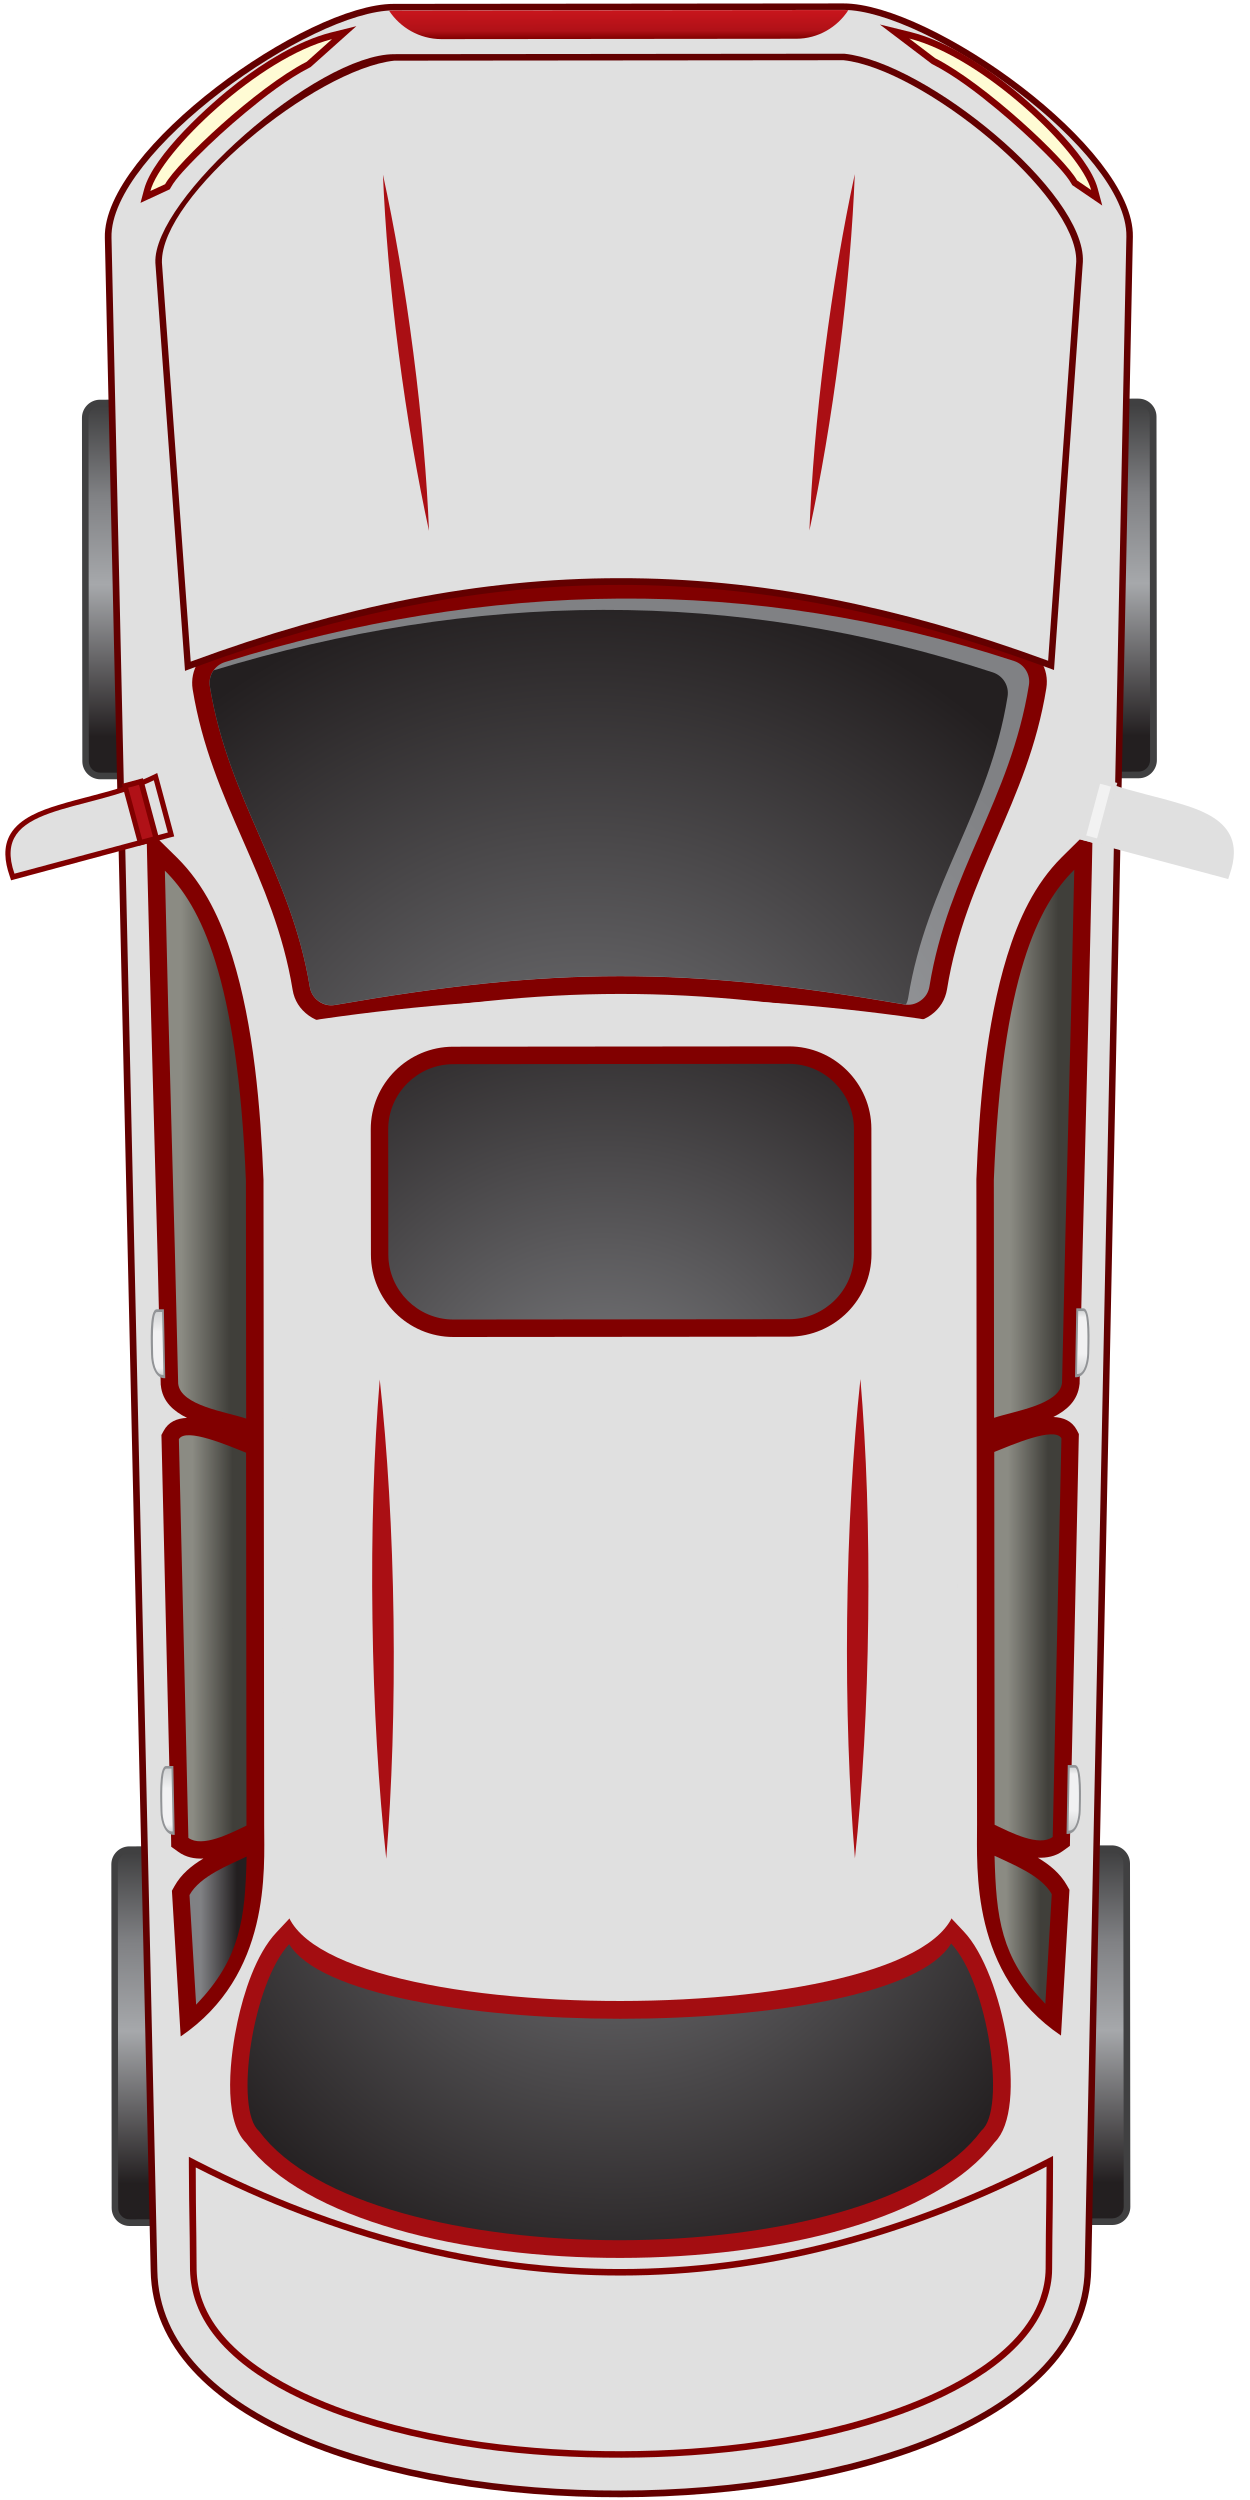
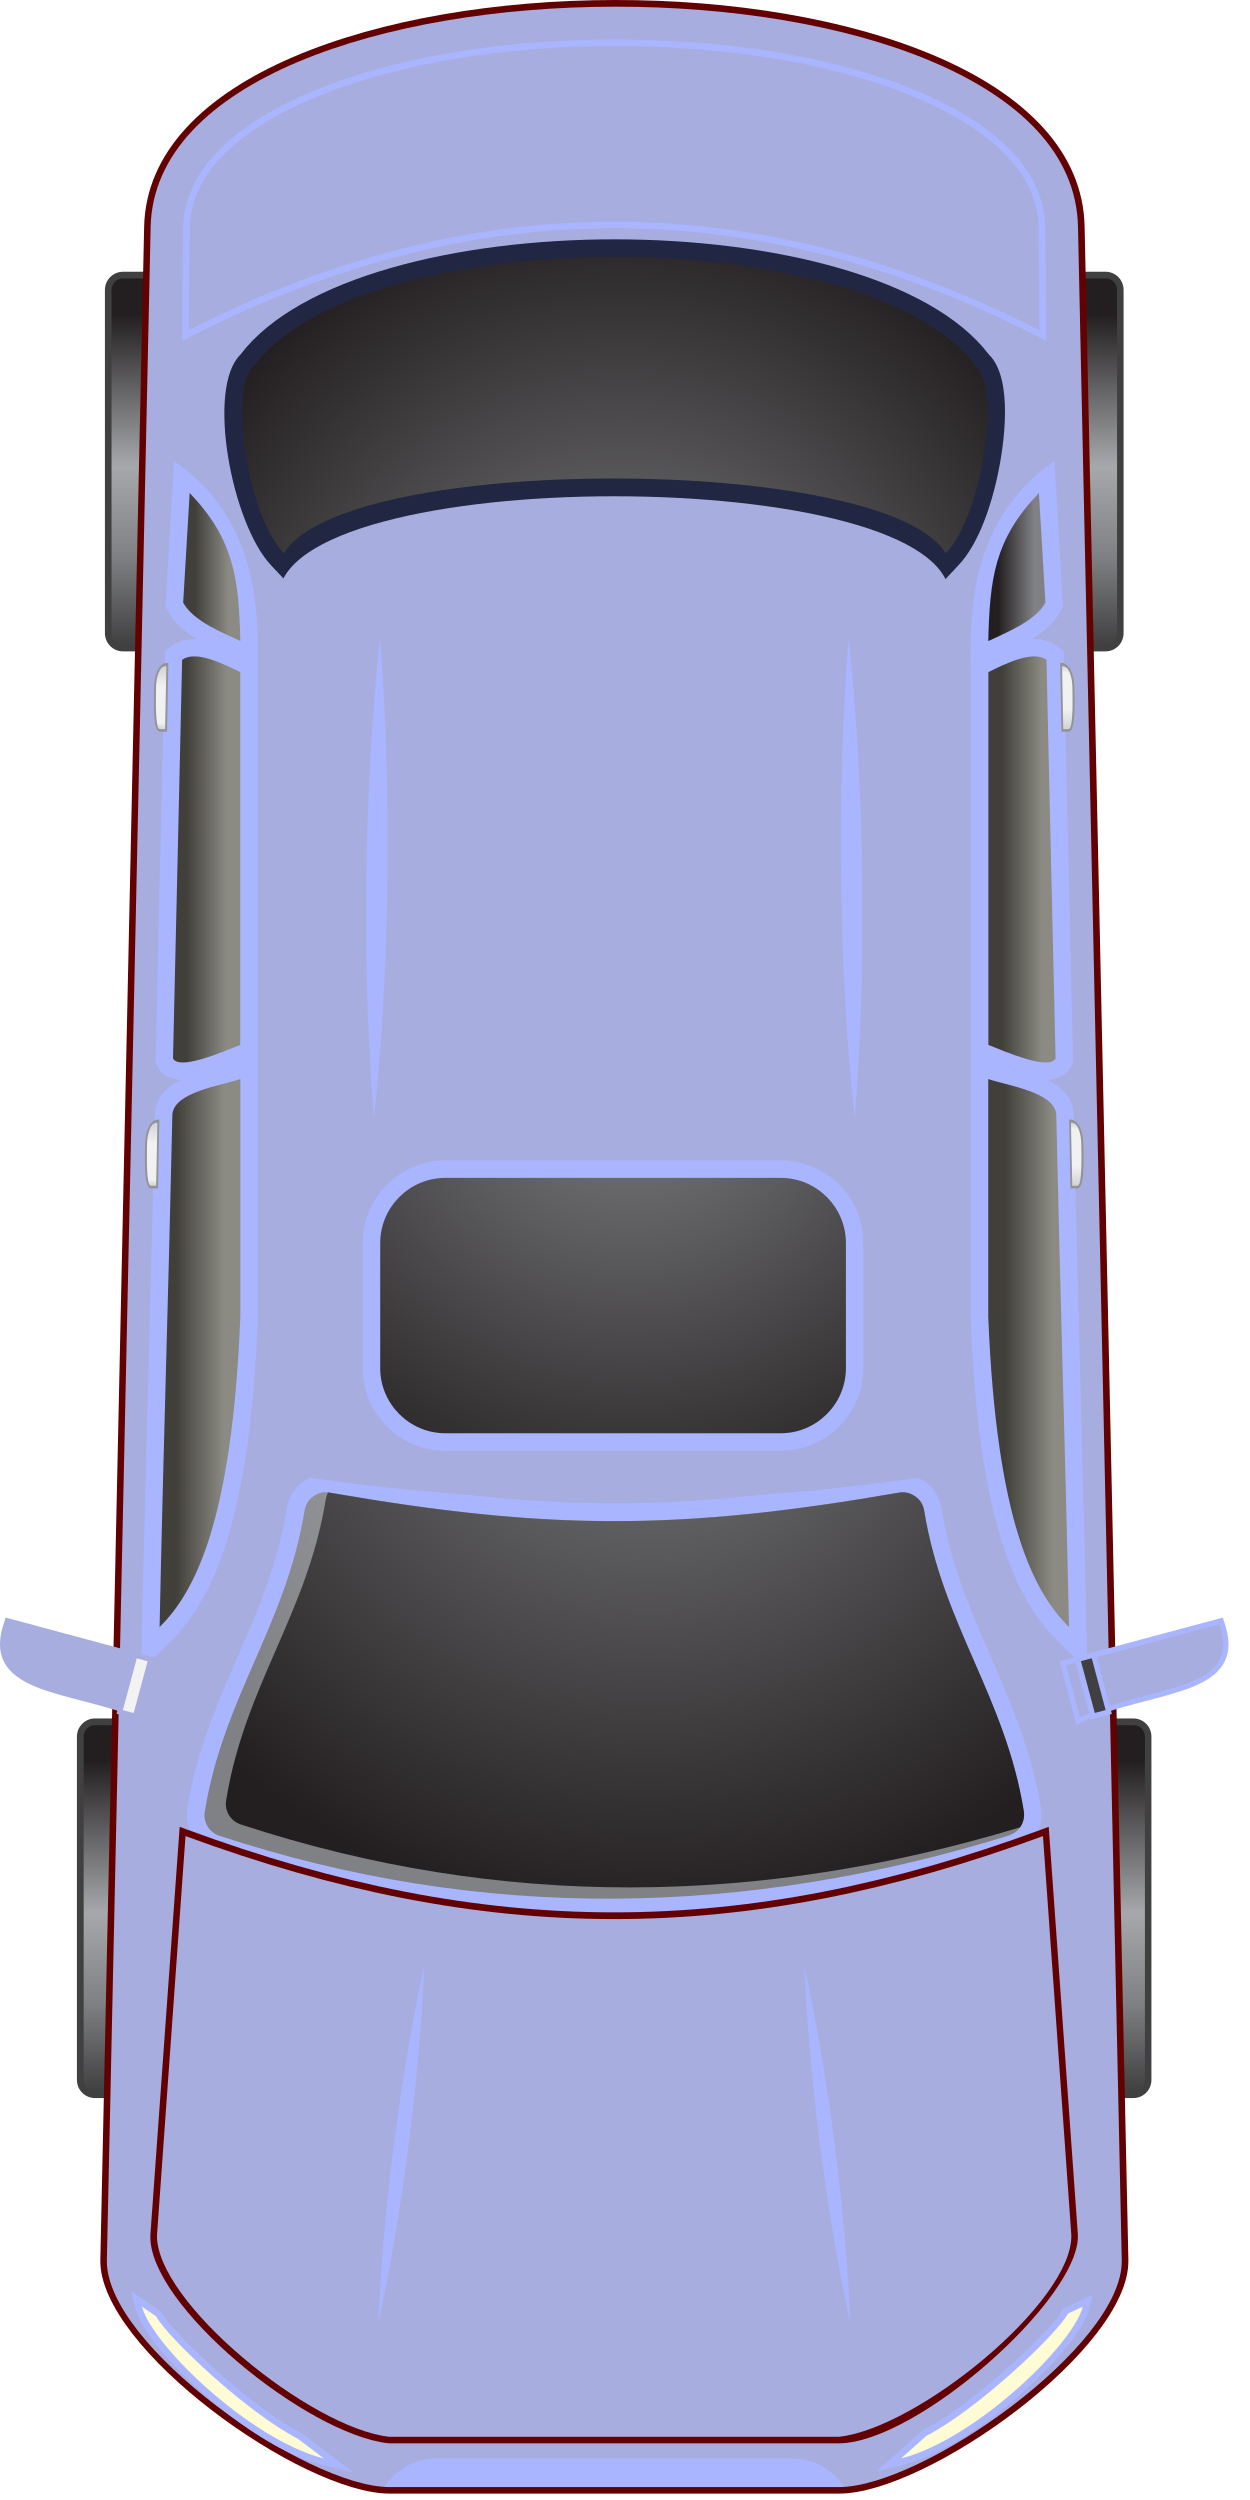
<svg xmlns="http://www.w3.org/2000/svg" width="30" height="60" viewBox="0 0 30 60" fill="none">
-   <path fill-rule="evenodd" clip-rule="evenodd" d="M25.396 52.967L25.388 44.725C25.388 44.484 25.581 44.29 25.822 44.29L26.685 44.289C26.922 44.289 27.119 44.483 27.12 44.723L27.128 52.965C27.128 53.203 26.935 53.4 26.694 53.4L25.831 53.401C25.591 53.401 25.397 53.208 25.396 52.967Z" fill="#404041" />
-   <path fill-rule="evenodd" clip-rule="evenodd" d="M25.553 52.967L25.544 44.725C25.544 44.572 25.669 44.45 25.822 44.45L26.685 44.449C26.838 44.449 26.96 44.573 26.96 44.723L26.969 52.965C26.969 53.119 26.844 53.241 26.694 53.241L25.831 53.242C25.678 53.245 25.553 53.12 25.553 52.967Z" fill="url(#paint0_linear)" />
-   <path fill-rule="evenodd" clip-rule="evenodd" d="M2.68 52.99L2.672 44.748C2.671 44.508 2.865 44.314 3.106 44.313L3.968 44.312C4.206 44.312 4.403 44.506 4.403 44.746L4.412 52.989C4.412 53.226 4.218 53.423 3.978 53.423L3.112 53.424C2.874 53.425 2.68 53.231 2.68 52.99Z" fill="#404041" />
-   <path fill-rule="evenodd" clip-rule="evenodd" d="M2.836 52.99L2.828 44.748C2.828 44.595 2.953 44.473 3.103 44.473L3.965 44.472C4.118 44.472 4.24 44.597 4.241 44.747L4.249 52.989C4.249 53.142 4.124 53.264 3.974 53.264L3.112 53.265C2.962 53.268 2.836 53.143 2.836 52.99Z" fill="url(#paint1_linear)" />
-   <path fill-rule="evenodd" clip-rule="evenodd" d="M26.03 18.245L26.021 10.003C26.021 9.765 26.215 9.568 26.455 9.568L27.321 9.567C27.559 9.567 27.756 9.76 27.756 10.001L27.765 18.243C27.765 18.481 27.571 18.678 27.331 18.678L26.465 18.679C26.224 18.679 26.03 18.485 26.03 18.245Z" fill="#404041" />
-   <path fill-rule="evenodd" clip-rule="evenodd" d="M26.186 18.245L26.178 10.003C26.177 9.85 26.302 9.728 26.452 9.727L27.318 9.726C27.471 9.726 27.593 9.851 27.593 10.001L27.602 18.243C27.602 18.396 27.477 18.518 27.327 18.519L26.461 18.52C26.311 18.523 26.186 18.398 26.186 18.245Z" fill="url(#paint2_linear)" />
-   <path fill-rule="evenodd" clip-rule="evenodd" d="M1.976 18.27L1.967 10.027C1.967 9.79 2.161 9.593 2.401 9.593L3.264 9.592C3.501 9.591 3.699 9.785 3.699 10.026L3.707 18.268C3.708 18.505 3.514 18.702 3.273 18.703L2.411 18.703C2.17 18.704 1.976 18.51 1.976 18.27Z" fill="#404041" />
-   <path fill-rule="evenodd" clip-rule="evenodd" d="M2.132 18.269L2.124 10.027C2.123 9.874 2.248 9.752 2.398 9.752L3.261 9.751C3.414 9.751 3.536 9.876 3.536 10.026L3.545 18.268C3.545 18.421 3.42 18.543 3.27 18.543L2.407 18.544C2.257 18.547 2.132 18.422 2.132 18.269Z" fill="url(#paint3_linear)" />
-   <path fill-rule="evenodd" clip-rule="evenodd" d="M3.616 54.499L2.516 5.707C2.467 3.585 7.346 0.095 9.449 0.093L20.241 0.082C22.348 0.08 27.231 3.56 27.189 5.682L26.189 54.476C26.043 61.709 3.758 61.791 3.616 54.499Z" fill="#630000" />
-   <path fill-rule="evenodd" clip-rule="evenodd" d="M3.776 54.496L2.676 5.704C2.63 3.651 7.455 0.251 9.452 0.249L20.245 0.238C22.242 0.236 27.074 3.626 27.033 5.679L26.032 54.473C25.89 61.496 3.911 61.578 3.776 54.496Z" fill="#E0E0E0" />
-   <path fill-rule="evenodd" clip-rule="evenodd" d="M9.337 0.256C9.374 0.253 9.415 0.253 9.452 0.253L20.245 0.241C20.282 0.241 20.32 0.241 20.36 0.244C20.095 0.654 19.633 0.93 19.108 0.93L10.591 0.939C10.069 0.936 9.606 0.665 9.337 0.256Z" fill="url(#paint4_linear)" />
-   <path fill-rule="evenodd" clip-rule="evenodd" d="M4.56 54.479C4.552 53.154 4.54 53.348 4.533 52.023L4.532 51.763L4.764 51.882C11.528 55.322 18.282 55.315 25.042 51.861L25.273 51.742L25.273 52.001C25.269 53.327 25.259 53.133 25.251 54.455C25.251 54.718 25.198 54.974 25.111 55.221C24.619 56.609 22.907 57.477 21.607 57.947C19.523 58.696 17.126 58.98 14.919 58.985C12.716 58.99 10.325 58.724 8.239 57.989C6.929 57.527 5.219 56.669 4.711 55.282C4.617 55.026 4.567 54.754 4.56 54.479Z" fill="#810000" />
-   <path fill-rule="evenodd" clip-rule="evenodd" d="M4.719 54.476C4.726 54.735 4.77 54.985 4.861 55.229C5.35 56.566 7.045 57.399 8.295 57.842C10.35 58.568 12.75 58.834 14.922 58.829C17.098 58.823 19.501 58.54 21.554 57.797C22.794 57.349 24.491 56.506 24.964 55.168C25.045 54.937 25.092 54.696 25.095 54.452C25.103 52.93 25.109 53.521 25.117 51.998C18.313 55.478 11.509 55.485 4.698 52.019C4.703 53.544 4.709 52.954 4.719 54.476Z" fill="#E0E0E0" />
-   <path fill-rule="evenodd" clip-rule="evenodd" d="M7.023 23.756C6.573 21.003 5.074 19.298 4.624 16.545C4.549 16.079 4.824 15.632 5.277 15.491C11.676 13.499 18.08 13.374 24.474 15.468C24.918 15.614 25.187 16.055 25.112 16.517C24.668 19.275 23.173 20.983 22.729 23.74C22.688 23.993 22.554 24.209 22.345 24.359C22.136 24.509 21.889 24.566 21.635 24.522C16.443 23.628 13.311 23.631 8.121 24.536C7.868 24.58 7.621 24.524 7.411 24.374C7.198 24.221 7.064 24.009 7.023 23.756Z" fill="#810000" />
-   <path fill-rule="evenodd" clip-rule="evenodd" d="M25.296 16.08L25.102 16.008C17.933 13.374 11.797 13.38 4.633 16.029L4.44 16.101L3.729 6.309C3.662 4.794 7.594 1.301 9.466 1.3L20.262 1.289C22.231 1.496 26.063 4.621 25.989 6.284L25.296 16.08Z" fill="#630000" />
-   <path fill-rule="evenodd" clip-rule="evenodd" d="M4.577 15.879C11.785 13.215 17.945 13.209 25.155 15.858L25.83 6.277C25.863 4.677 22.14 1.646 20.243 1.445C16.649 1.449 13.057 1.452 9.463 1.456C7.566 1.661 3.85 4.7 3.886 6.3L4.577 15.879Z" fill="#E0E0E0" />
-   <path fill-rule="evenodd" clip-rule="evenodd" d="M7.435 23.687C6.986 20.933 5.487 19.229 5.037 16.475C4.993 16.216 5.149 15.969 5.399 15.89C11.71 13.928 18.024 13.796 24.34 15.865C24.587 15.946 24.737 16.19 24.693 16.446C24.249 19.203 22.754 20.914 22.307 23.672C22.285 23.815 22.213 23.931 22.095 24.015C21.976 24.1 21.845 24.131 21.701 24.107C16.446 23.199 13.292 23.203 8.042 24.12C7.898 24.146 7.767 24.114 7.648 24.03C7.533 23.946 7.461 23.83 7.435 23.687Z" fill="url(#paint5_radial)" />
-   <path fill-rule="evenodd" clip-rule="evenodd" d="M7.435 23.687C6.986 20.934 5.487 19.229 5.037 16.475C5.015 16.335 5.049 16.197 5.127 16.088C11.358 14.194 17.59 14.097 23.827 16.137C24.074 16.218 24.225 16.462 24.181 16.721C23.737 19.479 22.242 21.187 21.797 23.944C21.788 24.003 21.769 24.06 21.741 24.11C21.729 24.11 21.716 24.107 21.704 24.104C16.449 23.196 13.295 23.199 8.045 24.117C7.902 24.143 7.77 24.111 7.651 24.027C7.533 23.946 7.461 23.831 7.435 23.687Z" fill="url(#paint6_radial)" />
-   <path fill-rule="evenodd" clip-rule="evenodd" d="M23.873 51.415C21.079 55.106 8.711 55.119 5.91 51.434C5.313 50.853 5.545 49.24 5.698 48.533C5.847 47.836 6.14 46.901 6.636 46.376L7.014 45.972C8.902 48.571 20.885 48.568 22.751 45.953L23.133 46.359C24.075 47.352 24.7 50.605 23.873 51.415Z" fill="#A30D11" />
-   <path fill-rule="evenodd" clip-rule="evenodd" d="M6.94 46.66C6.056 47.602 5.616 50.643 6.219 51.149C8.805 54.647 20.976 54.634 23.557 51.131C24.16 50.624 23.712 47.584 22.827 46.644C21.392 49.061 8.383 49.04 6.94 46.66Z" fill="url(#paint7_radial)" />
-   <path fill-rule="evenodd" clip-rule="evenodd" d="M4.489 34.029C4.245 34.039 4.042 34.126 3.927 34.342L3.874 34.439L3.877 34.548C3.949 37.739 4.031 40.928 4.106 44.115L4.109 44.322L4.278 44.443C4.459 44.575 4.666 44.615 4.881 44.605C4.597 44.774 4.344 44.984 4.185 45.272L4.126 45.378L4.336 48.875C6.506 47.398 6.341 44.882 6.34 43.804C6.337 40.822 6.334 37.84 6.331 34.855L6.33 34.043C6.328 32.139 6.326 30.236 6.324 28.335L6.324 28.326L6.324 28.317C6.254 26.585 6.092 24.623 5.575 22.96C5.302 22.085 4.911 21.242 4.254 20.589L3.515 19.862L3.538 20.9C3.633 25.003 3.765 29.107 3.857 33.211L3.857 33.23L3.86 33.248C3.898 33.633 4.158 33.867 4.489 34.029Z" fill="#810000" />
-   <path fill-rule="evenodd" clip-rule="evenodd" d="M4.521 44.109C4.446 40.771 4.371 37.88 4.293 34.542C4.452 34.245 5.518 34.712 5.906 34.865C5.909 37.847 5.912 40.829 5.915 43.814C5.521 44.005 4.853 44.349 4.521 44.109Z" fill="url(#paint8_linear)" />
-   <path fill-rule="evenodd" clip-rule="evenodd" d="M4.707 48.112L4.548 45.481C4.8 45.021 5.528 44.748 5.919 44.557C5.883 46.036 5.781 46.992 4.707 48.112Z" fill="url(#paint9_linear)" />
-   <path fill-rule="evenodd" clip-rule="evenodd" d="M4.276 33.207C4.168 28.485 4.062 25.619 3.957 20.896C4.808 21.736 5.7 23.432 5.902 28.339C5.904 30.242 5.906 32.146 5.908 34.046C5.433 33.884 4.333 33.738 4.276 33.207Z" fill="url(#paint10_linear)" />
-   <path fill-rule="evenodd" clip-rule="evenodd" d="M25.28 34.008C25.524 34.017 25.727 34.104 25.843 34.32L25.893 34.417L25.89 34.526C25.825 37.717 25.75 40.905 25.681 44.093L25.678 44.3L25.51 44.422C25.332 44.553 25.122 44.594 24.907 44.585C25.191 44.753 25.445 44.962 25.607 45.25L25.667 45.356L25.464 48.854C23.29 47.381 23.45 44.865 23.449 43.786C23.446 40.804 23.443 37.823 23.44 34.838L23.439 34.025C23.437 32.122 23.435 30.218 23.433 28.318L23.433 28.309L23.433 28.299C23.5 26.568 23.658 24.605 24.172 22.941C24.443 22.066 24.829 21.222 25.488 20.568L26.225 19.839L26.204 20.876C26.118 24.98 25.994 29.084 25.911 33.188L25.911 33.207L25.908 33.226C25.867 33.61 25.608 33.845 25.28 34.008Z" fill="#810000" />
-   <path fill-rule="evenodd" clip-rule="evenodd" d="M25.265 44.087C25.334 40.749 25.403 37.858 25.474 34.52C25.315 34.223 24.253 34.693 23.862 34.847C23.865 37.828 23.868 40.81 23.871 43.795C24.268 43.985 24.938 44.328 25.265 44.087Z" fill="url(#paint11_linear)" />
-   <path fill-rule="evenodd" clip-rule="evenodd" d="M25.088 48.092L25.242 45.46C24.988 45 24.26 44.729 23.869 44.539C23.908 46.017 24.012 46.974 25.088 48.092Z" fill="url(#paint12_linear)" />
-   <path fill-rule="evenodd" clip-rule="evenodd" d="M25.489 33.185C25.587 28.463 25.687 25.596 25.782 20.874C24.933 21.715 24.044 23.413 23.852 28.321C23.854 30.224 23.856 32.128 23.858 34.028C24.336 33.865 25.433 33.717 25.489 33.185Z" fill="url(#paint13_linear)" />
-   <path fill-rule="evenodd" clip-rule="evenodd" d="M3.625 32.502C3.622 32.295 3.574 31.423 3.761 31.423L3.933 31.423L3.966 33.076C3.735 33.098 3.628 32.776 3.625 32.502Z" fill="#929497" />
-   <path fill-rule="evenodd" clip-rule="evenodd" d="M3.922 32.998C3.725 33.017 3.675 32.648 3.675 32.505C3.672 32.298 3.643 31.489 3.765 31.489C3.796 31.489 3.818 31.489 3.89 31.488C3.899 31.998 3.909 32.489 3.922 32.998Z" fill="url(#paint14_linear)" />
-   <path fill-rule="evenodd" clip-rule="evenodd" d="M3.852 43.462C3.848 43.256 3.801 42.384 3.988 42.384L4.16 42.384L4.193 44.037C3.962 44.056 3.855 43.734 3.852 43.462Z" fill="#929497" />
-   <path fill-rule="evenodd" clip-rule="evenodd" d="M4.146 43.956C3.952 43.975 3.899 43.606 3.899 43.462C3.895 43.256 3.866 42.447 3.991 42.447C4.02 42.447 4.045 42.446 4.116 42.446C4.126 42.956 4.136 43.447 4.146 43.956Z" fill="url(#paint15_linear)" />
-   <path fill-rule="evenodd" clip-rule="evenodd" d="M26.141 32.478C26.144 32.272 26.19 31.4 26.003 31.4L25.831 31.4L25.801 33.054C26.032 33.075 26.138 32.754 26.141 32.478Z" fill="#929497" />
-   <path fill-rule="evenodd" clip-rule="evenodd" d="M25.848 32.976C26.042 32.994 26.091 32.625 26.094 32.482C26.097 32.275 26.125 31.466 26.003 31.466C25.975 31.466 25.95 31.466 25.878 31.466C25.866 31.976 25.857 32.466 25.848 32.976Z" fill="url(#paint16_linear)" />
-   <path fill-rule="evenodd" clip-rule="evenodd" d="M25.937 43.44C25.94 43.234 25.986 42.361 25.798 42.362L25.626 42.362L25.597 44.015C25.828 44.034 25.934 43.712 25.937 43.44Z" fill="#929497" />
-   <path fill-rule="evenodd" clip-rule="evenodd" d="M25.643 43.934C25.84 43.953 25.89 43.584 25.89 43.44C25.893 43.234 25.92 42.424 25.798 42.424C25.77 42.424 25.745 42.424 25.673 42.424C25.661 42.934 25.652 43.425 25.643 43.934Z" fill="url(#paint17_linear)" />
-   <path fill-rule="evenodd" clip-rule="evenodd" d="M6.839 45.594C6.724 37.465 6.87 30.248 6.565 25.785C6.521 25.132 7.002 24.562 7.677 24.462C12.446 23.766 17.3 23.761 22.07 24.447C22.745 24.543 23.227 25.114 23.184 25.768C22.888 30.235 23.049 37.451 22.951 45.578C22.982 48.828 6.814 48.845 6.839 45.594Z" fill="#E0E0E0" />
-   <path fill-rule="evenodd" clip-rule="evenodd" d="M9.191 4.191C9.464 5.444 9.719 6.903 9.92 8.466C10.122 10.025 10.245 11.488 10.296 12.741C10.023 11.488 9.769 10.029 9.567 8.466C9.365 6.907 9.242 5.444 9.191 4.191ZM20.515 4.179C20.244 5.433 19.992 6.893 19.794 8.456C19.595 10.016 19.475 11.479 19.426 12.732C19.697 11.478 19.948 10.018 20.147 8.456C20.345 6.896 20.466 5.433 20.515 4.179Z" fill="#AA0F14" />
-   <path fill-rule="evenodd" clip-rule="evenodd" d="M20.65 33.097C20.471 34.781 20.354 36.748 20.331 38.848C20.308 40.948 20.379 42.911 20.518 44.599C20.698 42.914 20.815 40.948 20.837 38.847C20.863 36.75 20.793 34.784 20.65 33.097ZM9.114 33.108C9.297 34.793 9.418 36.759 9.445 38.859C9.472 40.959 9.405 42.922 9.27 44.61C9.087 42.926 8.966 40.96 8.939 38.859C8.908 36.762 8.975 34.796 9.114 33.108Z" fill="#AA0F14" />
-   <path fill-rule="evenodd" clip-rule="evenodd" d="M0.228 21.012C0.115 20.684 0.068 20.325 0.252 20.015C0.48 19.631 0.996 19.443 1.402 19.32C1.949 19.151 2.511 19.038 3.055 18.853C3.252 18.784 3.445 18.709 3.636 18.618L3.773 18.552L3.814 18.699C3.927 19.118 4.04 19.533 4.15 19.952L4.181 20.074L4.059 20.105C2.831 20.435 1.606 20.764 0.378 21.097L0.266 21.128L0.228 21.012Z" fill="#810000" />
-   <path fill-rule="evenodd" clip-rule="evenodd" d="M0.347 20.968C-0.236 19.303 2.049 19.52 3.692 18.727C3.805 19.143 3.918 19.561 4.028 19.98C2.8 20.31 1.572 20.639 0.347 20.968Z" fill="#E0E0E0" />
-   <path d="M3.43 18.677L2.926 18.813L3.325 20.297L3.829 20.162L3.43 18.677Z" fill="#810000" />
-   <path d="M3.336 18.835L3.076 18.905L3.411 20.148L3.67 20.078L3.336 18.835Z" fill="#B01117" />
-   <path fill-rule="evenodd" clip-rule="evenodd" d="M29.514 20.982C29.627 20.654 29.673 20.295 29.488 19.985C29.26 19.601 28.744 19.414 28.337 19.293C27.79 19.125 27.228 19.012 26.684 18.829C26.487 18.76 26.293 18.685 26.102 18.595L25.964 18.529L25.924 18.676C25.812 19.095 25.703 19.511 25.591 19.93L25.56 20.052L25.682 20.083C26.91 20.41 28.136 20.737 29.364 21.067L29.477 21.098L29.514 20.982Z" fill="#E0E0E0" />
-   <path fill-rule="evenodd" clip-rule="evenodd" d="M29.396 20.939C29.972 19.272 27.691 19.493 26.046 18.704C25.934 19.12 25.822 19.539 25.713 19.958C26.938 20.285 28.167 20.612 29.396 20.939Z" fill="#E0E0E0" />
-   <path fill-rule="evenodd" clip-rule="evenodd" d="M26.419 20.276L26.815 18.791L26.312 18.657L25.916 20.142L26.419 20.276Z" fill="#E0E0E0" />
-   <path fill-rule="evenodd" clip-rule="evenodd" d="M26.329 20.123L26.662 18.879L26.402 18.81L26.069 20.051L26.329 20.123Z" fill="#F2F2F2" />
-   <path fill-rule="evenodd" clip-rule="evenodd" d="M10.878 25.121L18.929 25.113C20.02 25.112 20.912 26.001 20.913 27.092L20.916 30.096C20.917 31.187 20.027 32.078 18.936 32.08L10.885 32.088C9.794 32.089 8.903 31.199 8.902 30.108L8.898 27.105C8.897 26.014 9.787 25.122 10.878 25.121Z" fill="#810000" />
-   <path fill-rule="evenodd" clip-rule="evenodd" d="M10.878 25.54L18.93 25.532C19.789 25.531 20.493 26.233 20.494 27.093L20.497 30.096C20.498 30.956 19.796 31.66 18.936 31.661L10.885 31.669C10.025 31.67 9.321 30.967 9.32 30.108L9.317 27.104C9.316 26.245 10.019 25.541 10.878 25.54Z" fill="url(#paint18_radial)" />
-   <path fill-rule="evenodd" clip-rule="evenodd" d="M21.861 0.771C22.643 0.967 23.453 1.476 24.091 1.963C24.754 2.468 26.121 3.692 26.344 4.523L26.454 4.933L25.734 4.443L25.716 4.412C25.59 4.184 25.268 3.862 25.084 3.675C24.717 3.306 24.326 2.953 23.923 2.619C23.46 2.235 22.913 1.814 22.375 1.54L22.362 1.533L21.117 0.588L21.861 0.771Z" fill="#810000" />
-   <path fill-rule="evenodd" clip-rule="evenodd" d="M21.821 0.924L22.443 1.396C23.65 2.013 25.559 3.805 25.85 4.33L26.188 4.561C25.937 3.621 23.572 1.363 21.821 0.924Z" fill="#FFFBD4" />
-   <path fill-rule="evenodd" clip-rule="evenodd" d="M8.553 0.628L7.453 1.611L7.435 1.62C6.897 1.896 6.351 2.319 5.889 2.703C5.489 3.035 5.099 3.389 4.73 3.761C4.546 3.949 4.224 4.271 4.1 4.499L4.075 4.543L3.372 4.869L3.459 4.544C3.68 3.715 5.041 2.489 5.707 1.978C6.341 1.493 7.153 0.983 7.934 0.782L8.553 0.628Z" fill="#810000" />
-   <path fill-rule="evenodd" clip-rule="evenodd" d="M7.968 0.939L7.363 1.48C6.157 2.1 4.252 3.896 3.962 4.421L3.609 4.584C3.858 3.643 6.219 1.381 7.968 0.939Z" fill="#FFFBD4" />
+   <path fill-rule="evenodd" clip-rule="evenodd" d="M4.249 6.956L4.249 15.198C4.249 15.439 4.055 15.633 3.815 15.633H2.952C2.715 15.633 2.518 15.439 2.518 15.198L2.518 6.956C2.518 6.719 2.712 6.522 2.952 6.522H3.815C4.055 6.522 4.249 6.716 4.249 6.956Z" fill="#404041" />
+   <path fill-rule="evenodd" clip-rule="evenodd" d="M4.093 6.956L4.093 15.198C4.093 15.351 3.968 15.473 3.815 15.473H2.952C2.799 15.473 2.677 15.348 2.677 15.198L2.677 6.956C2.677 6.803 2.802 6.681 2.952 6.681H3.815C3.968 6.678 4.093 6.803 4.093 6.956Z" fill="url(#paint0_linear)" />
+   <path fill-rule="evenodd" clip-rule="evenodd" d="M26.966 6.956V15.198C26.966 15.439 26.772 15.633 26.531 15.633H25.669C25.431 15.633 25.234 15.439 25.234 15.198V6.956C25.234 6.719 25.428 6.522 25.669 6.522H26.534C26.772 6.522 26.966 6.716 26.966 6.956Z" fill="#404041" />
+   <path fill-rule="evenodd" clip-rule="evenodd" d="M26.809 6.956V15.198C26.809 15.351 26.684 15.473 26.534 15.473H25.672C25.518 15.473 25.397 15.348 25.397 15.198V6.956C25.397 6.803 25.522 6.681 25.672 6.681H26.534C26.684 6.678 26.809 6.803 26.809 6.956Z" fill="url(#paint1_linear)" />
+   <path fill-rule="evenodd" clip-rule="evenodd" d="M3.58 41.678L3.58 49.92C3.58 50.157 3.387 50.354 3.146 50.354H2.28C2.043 50.354 1.846 50.16 1.846 49.92L1.846 41.678C1.846 41.44 2.039 41.243 2.28 41.243H3.146C3.387 41.243 3.58 41.437 3.58 41.678Z" fill="#404041" />
+   <path fill-rule="evenodd" clip-rule="evenodd" d="M3.424 41.678L3.424 49.92C3.424 50.073 3.299 50.195 3.149 50.195H2.283C2.13 50.195 2.008 50.07 2.008 49.92L2.008 41.678C2.008 41.525 2.133 41.403 2.283 41.403H3.149C3.299 41.4 3.424 41.525 3.424 41.678Z" fill="url(#paint2_linear)" />
+   <path fill-rule="evenodd" clip-rule="evenodd" d="M27.634 41.678V49.92C27.634 50.157 27.441 50.354 27.2 50.354H26.337C26.1 50.354 25.903 50.16 25.903 49.92V41.678C25.903 41.44 26.097 41.243 26.337 41.243H27.2C27.441 41.243 27.634 41.437 27.634 41.678Z" fill="#404041" />
+   <path fill-rule="evenodd" clip-rule="evenodd" d="M27.478 41.678V49.92C27.478 50.073 27.353 50.195 27.203 50.195H26.34C26.187 50.195 26.066 50.07 26.066 49.92V41.678C26.066 41.525 26.191 41.403 26.34 41.403H27.203C27.353 41.4 27.478 41.525 27.478 41.678Z" fill="url(#paint3_linear)" />
+   <path fill-rule="evenodd" clip-rule="evenodd" d="M26.031 5.447L27.081 54.239C27.128 56.361 22.246 59.846 20.143 59.846H9.35C7.244 59.846 2.365 56.361 2.408 54.239L3.459 5.447C3.612 -1.786 25.897 -1.845 26.031 5.447Z" fill="#630000" />
+   <path fill-rule="evenodd" clip-rule="evenodd" d="M25.872 5.45L26.922 54.242C26.966 56.296 22.137 59.69 20.139 59.69H9.347C7.35 59.69 2.521 56.296 2.565 54.242L3.615 5.45C3.765 -1.573 25.744 -1.633 25.872 5.45Z" fill="#A8ADE0" />
+   <path fill-rule="evenodd" clip-rule="evenodd" d="M20.255 59.684C20.218 59.687 20.177 59.687 20.14 59.687H9.347C9.31 59.687 9.272 59.687 9.231 59.684C9.497 59.275 9.96 58.999 10.485 58.999H19.002C19.524 59.003 19.986 59.275 20.255 59.684Z" fill="url(#paint4_linear)" />
+   <path fill-rule="evenodd" clip-rule="evenodd" d="M25.087 5.465C25.093 6.791 25.106 6.597 25.112 7.922V8.181L24.881 8.063C18.12 4.615 11.366 4.615 4.602 8.063L4.371 8.181V7.922C4.377 6.597 4.387 6.791 4.396 5.468C4.396 5.206 4.449 4.95 4.537 4.703C5.031 3.315 6.743 2.449 8.044 1.98C10.128 1.233 12.526 0.952 14.732 0.949C16.936 0.946 19.327 1.215 21.412 1.952C22.721 2.415 24.431 3.274 24.937 4.662C25.031 4.918 25.081 5.19 25.087 5.465Z" fill="#AAB5FF" />
+   <path fill-rule="evenodd" clip-rule="evenodd" d="M24.928 5.469C24.922 5.209 24.878 4.959 24.787 4.715C24.3 3.378 22.605 2.543 21.355 2.099C19.302 1.371 16.901 1.102 14.729 1.105C12.554 1.108 10.15 1.39 8.097 2.13C6.856 2.577 5.159 3.418 4.684 4.756C4.602 4.987 4.556 5.228 4.552 5.472C4.543 6.994 4.537 6.403 4.527 7.925C11.335 4.453 18.139 4.453 24.947 7.925C24.943 6.4 24.937 6.991 24.928 5.469Z" fill="#A8ADE0" />
+   <path fill-rule="evenodd" clip-rule="evenodd" d="M22.593 36.186C23.04 38.94 24.537 40.646 24.984 43.4C25.059 43.865 24.784 44.312 24.331 44.453C17.93 46.438 11.525 46.557 5.134 44.456C4.69 44.309 4.421 43.869 4.496 43.406C4.943 40.649 6.44 38.943 6.887 36.186C6.928 35.933 7.062 35.717 7.272 35.567C7.481 35.417 7.728 35.361 7.981 35.405C13.173 36.305 16.305 36.305 21.496 35.405C21.749 35.361 21.996 35.417 22.206 35.567C22.418 35.72 22.552 35.933 22.593 36.186Z" fill="#AAB5FF" />
+   <path fill-rule="evenodd" clip-rule="evenodd" d="M4.312 43.844L4.506 43.916C11.672 46.557 17.808 46.557 24.975 43.916L25.169 43.844L25.869 53.636C25.934 55.152 21.999 58.64 20.127 58.64H9.331C7.362 58.431 3.534 55.302 3.609 53.639L4.312 43.844Z" fill="#630000" />
+   <path fill-rule="evenodd" clip-rule="evenodd" d="M25.031 44.066C17.82 46.722 11.66 46.722 4.452 44.066L3.768 53.645C3.734 55.246 7.453 58.281 9.35 58.484C12.944 58.484 16.536 58.484 20.13 58.484C22.027 58.281 25.747 55.246 25.712 53.645L25.031 44.066Z" fill="#A8ADE0" />
+   <path fill-rule="evenodd" clip-rule="evenodd" d="M22.18 36.255C22.627 39.009 24.125 40.715 24.571 43.469C24.615 43.728 24.459 43.975 24.209 44.053C17.895 46.01 11.582 46.135 5.268 44.059C5.021 43.978 4.871 43.734 4.915 43.478C5.362 40.721 6.859 39.012 7.309 36.255C7.331 36.111 7.403 35.996 7.522 35.911C7.64 35.827 7.772 35.795 7.915 35.821C13.169 36.733 16.323 36.733 21.574 35.821C21.718 35.795 21.849 35.827 21.968 35.911C22.084 35.996 22.155 36.111 22.18 36.255Z" fill="url(#paint5_radial)" />
+   <path fill-rule="evenodd" clip-rule="evenodd" d="M22.18 36.255C22.627 39.008 24.125 40.715 24.572 43.469C24.593 43.609 24.559 43.747 24.481 43.856C18.248 45.744 12.016 45.835 5.781 43.788C5.534 43.706 5.384 43.462 5.428 43.203C5.875 40.446 7.372 38.74 7.819 35.983C7.828 35.924 7.847 35.867 7.875 35.817C7.887 35.817 7.9 35.821 7.912 35.824C13.166 36.736 16.32 36.736 21.571 35.824C21.715 35.799 21.846 35.83 21.965 35.914C22.084 35.995 22.155 36.111 22.18 36.255Z" fill="url(#paint6_radial)" />
+   <path fill-rule="evenodd" clip-rule="evenodd" d="M5.771 8.51C8.569 4.822 20.936 4.822 23.734 8.51C24.331 9.091 24.096 10.704 23.943 11.41C23.793 12.107 23.499 13.042 23.002 13.567L22.624 13.97C20.739 11.37 8.756 11.36 6.887 13.973L6.506 13.567C5.565 12.573 4.943 9.319 5.771 8.51Z" fill="#212642" />
+   <path fill-rule="evenodd" clip-rule="evenodd" d="M22.699 13.282C23.584 12.342 24.028 9.3 23.424 8.794C20.843 5.293 8.672 5.293 6.087 8.794C5.484 9.3 5.928 12.342 6.812 13.282C8.25 10.866 21.258 10.901 22.699 13.282Z" fill="url(#paint7_radial)" />
+   <path fill-rule="evenodd" clip-rule="evenodd" d="M25.137 25.916C25.381 25.906 25.584 25.819 25.7 25.603L25.753 25.506L25.75 25.397C25.681 22.206 25.603 19.018 25.531 15.83L25.528 15.623L25.359 15.501C25.178 15.37 24.971 15.329 24.756 15.339C25.04 15.17 25.293 14.961 25.453 14.673L25.512 14.567L25.306 11.069C23.134 12.545 23.296 15.061 23.296 16.139C23.296 19.121 23.296 22.102 23.296 25.087V25.9C23.296 27.803 23.296 29.707 23.296 31.607V31.617V31.626C23.365 33.358 23.524 35.32 24.04 36.983C24.312 37.858 24.703 38.702 25.359 39.355L26.097 40.084L26.075 39.046C25.984 34.942 25.856 30.838 25.768 26.735V26.716L25.765 26.697C25.728 26.313 25.468 26.078 25.137 25.916Z" fill="#AAB5FF" />
+   <path fill-rule="evenodd" clip-rule="evenodd" d="M25.115 15.836C25.187 19.174 25.259 22.065 25.334 25.403C25.175 25.7 24.109 25.231 23.721 25.078C23.721 22.096 23.721 19.114 23.721 16.13C24.115 15.939 24.784 15.595 25.115 15.836Z" fill="url(#paint8_linear)" />
+   <path fill-rule="evenodd" clip-rule="evenodd" d="M24.934 11.832L25.09 14.464C24.837 14.923 24.109 15.195 23.718 15.386C23.756 13.907 23.859 12.951 24.934 11.832Z" fill="url(#paint9_linear)" />
+   <path fill-rule="evenodd" clip-rule="evenodd" d="M25.35 26.738C25.453 31.46 25.556 34.327 25.656 39.049C24.806 38.208 23.915 36.511 23.718 31.604C23.718 29.701 23.718 27.797 23.718 25.897C24.193 26.059 25.293 26.206 25.35 26.738Z" fill="url(#paint10_linear)" />
+   <path fill-rule="evenodd" clip-rule="evenodd" d="M4.346 25.916C4.102 25.906 3.899 25.819 3.784 25.603L3.734 25.506L3.737 25.397C3.805 22.206 3.884 19.018 3.955 15.83L3.959 15.623L4.127 15.501C4.306 15.37 4.515 15.329 4.731 15.339C4.446 15.17 4.193 14.961 4.031 14.673L3.971 14.567L4.177 11.069C6.35 12.545 6.187 15.061 6.187 16.139C6.187 19.121 6.187 22.102 6.187 25.087L6.187 25.9C6.187 27.803 6.187 29.707 6.187 31.607V31.617V31.626C6.118 33.358 5.959 35.32 5.443 36.983C5.171 37.858 4.784 38.702 4.124 39.355L3.387 40.084L3.409 39.046C3.499 34.942 3.627 30.838 3.715 26.735V26.716L3.718 26.697C3.759 26.313 4.018 26.078 4.346 25.916Z" fill="#AAB5FF" />
+   <path fill-rule="evenodd" clip-rule="evenodd" d="M4.371 15.836C4.299 19.174 4.227 22.065 4.152 25.403C4.312 25.7 5.374 25.231 5.765 25.078C5.765 22.096 5.765 19.115 5.765 16.13C5.368 15.939 4.699 15.595 4.371 15.836Z" fill="url(#paint11_linear)" />
+   <path fill-rule="evenodd" clip-rule="evenodd" d="M4.552 11.832L4.396 14.464C4.649 14.923 5.378 15.195 5.768 15.386C5.731 13.907 5.628 12.951 4.552 11.832Z" fill="url(#paint12_linear)" />
+   <path fill-rule="evenodd" clip-rule="evenodd" d="M4.137 26.738C4.034 31.46 3.93 34.327 3.83 39.049C4.681 38.208 5.571 36.511 5.768 31.604C5.768 29.701 5.768 27.797 5.768 25.897C5.29 26.059 4.193 26.206 4.137 26.738Z" fill="url(#paint13_linear)" />
+   <path fill-rule="evenodd" clip-rule="evenodd" d="M26 27.444C26.003 27.65 26.05 28.522 25.862 28.522H25.69L25.659 26.869C25.89 26.847 25.997 27.169 26 27.444Z" fill="#929497" />
+   <path fill-rule="evenodd" clip-rule="evenodd" d="M25.703 26.947C25.9 26.928 25.95 27.297 25.95 27.441C25.953 27.647 25.981 28.457 25.859 28.457C25.828 28.457 25.806 28.457 25.734 28.457C25.725 27.947 25.715 27.457 25.703 26.947Z" fill="url(#paint14_linear)" />
+   <path fill-rule="evenodd" clip-rule="evenodd" d="M25.784 16.483C25.787 16.689 25.834 17.561 25.647 17.561H25.475L25.444 15.908C25.675 15.889 25.781 16.211 25.784 16.483Z" fill="#929497" />
+   <path fill-rule="evenodd" clip-rule="evenodd" d="M25.49 15.989C25.684 15.97 25.737 16.339 25.737 16.483C25.74 16.689 25.768 17.499 25.643 17.499C25.615 17.499 25.59 17.499 25.518 17.499C25.509 16.989 25.5 16.498 25.49 15.989Z" fill="url(#paint15_linear)" />
+   <path fill-rule="evenodd" clip-rule="evenodd" d="M3.484 27.444C3.48 27.65 3.434 28.522 3.621 28.522H3.793L3.824 26.869C3.593 26.847 3.487 27.169 3.484 27.444Z" fill="#929497" />
+   <path fill-rule="evenodd" clip-rule="evenodd" d="M3.777 26.947C3.583 26.928 3.533 27.297 3.53 27.441C3.527 27.647 3.499 28.457 3.621 28.457C3.649 28.457 3.674 28.457 3.746 28.457C3.759 27.947 3.768 27.457 3.777 26.947Z" fill="url(#paint16_linear)" />
+   <path fill-rule="evenodd" clip-rule="evenodd" d="M3.699 16.483C3.696 16.689 3.649 17.561 3.837 17.561H4.009L4.04 15.908C3.809 15.889 3.702 16.211 3.699 16.483Z" fill="#929497" />
+   <path fill-rule="evenodd" clip-rule="evenodd" d="M3.993 15.989C3.796 15.97 3.746 16.339 3.746 16.483C3.743 16.689 3.715 17.499 3.837 17.499C3.865 17.499 3.89 17.499 3.962 17.499C3.974 16.989 3.984 16.498 3.993 15.989Z" fill="url(#paint17_linear)" />
+   <path fill-rule="evenodd" clip-rule="evenodd" d="M22.799 14.348C22.905 22.478 22.752 29.695 23.052 34.158C23.096 34.811 22.615 35.38 21.94 35.48C17.17 36.17 12.316 36.17 7.547 35.48C6.872 35.383 6.39 34.811 6.434 34.158C6.734 29.691 6.581 22.474 6.687 14.348C6.659 11.098 22.827 11.098 22.799 14.348Z" fill="#A8ADE0" />
+   <path fill-rule="evenodd" clip-rule="evenodd" d="M20.405 55.749C20.133 54.495 19.88 53.036 19.68 51.473C19.48 49.913 19.358 48.451 19.308 47.197C19.58 48.451 19.833 49.91 20.033 51.473C20.233 53.033 20.355 54.495 20.405 55.749ZM9.081 55.749C9.353 54.495 9.606 53.036 9.806 51.473C10.007 49.913 10.128 48.451 10.178 47.197C9.906 48.451 9.653 49.91 9.453 51.473C9.253 53.033 9.131 54.495 9.081 55.749Z" fill="#AAB5FF" />
+   <path fill-rule="evenodd" clip-rule="evenodd" d="M8.975 26.831C9.156 25.147 9.275 23.181 9.3 21.081C9.325 18.98 9.256 17.017 9.119 15.329C8.938 17.014 8.819 18.98 8.794 21.081C8.766 23.178 8.834 25.144 8.975 26.831ZM20.511 26.831C20.33 25.147 20.211 23.181 20.186 21.081C20.161 18.98 20.23 17.017 20.368 15.329C20.549 17.014 20.668 18.98 20.693 21.081C20.721 23.178 20.652 25.144 20.511 26.831Z" fill="#AAB5FF" />
+   <path fill-rule="evenodd" clip-rule="evenodd" d="M29.385 38.937C29.497 39.265 29.544 39.624 29.36 39.934C29.132 40.318 28.616 40.506 28.21 40.628C27.663 40.796 27.1 40.909 26.556 41.093C26.359 41.162 26.166 41.237 25.975 41.328L25.837 41.393L25.797 41.246C25.684 40.828 25.572 40.412 25.462 39.993L25.431 39.871L25.553 39.84C26.781 39.512 28.006 39.184 29.235 38.852L29.347 38.821L29.385 38.937Z" fill="#AAB5FF" />
+   <path fill-rule="evenodd" clip-rule="evenodd" d="M29.266 38.98C29.847 40.646 27.563 40.428 25.919 41.218C25.806 40.803 25.694 40.384 25.584 39.965C26.812 39.637 28.041 39.309 29.266 38.98Z" fill="#A8ADE0" />
+   <path d="M26.181 41.269L26.685 41.134L26.287 39.648L25.783 39.783L26.181 41.269Z" fill="#AAB5FF" />
+   <path d="M26.275 41.111L26.535 41.041L26.202 39.798L25.942 39.867L26.275 41.111Z" fill="#404041" />
+   <path fill-rule="evenodd" clip-rule="evenodd" d="M0.099 38.937C-0.014 39.265 -0.061 39.624 0.124 39.934C0.352 40.318 0.868 40.506 1.274 40.628C1.821 40.796 2.383 40.909 2.927 41.093C3.124 41.162 3.318 41.237 3.509 41.328L3.646 41.393L3.687 41.246C3.799 40.828 3.909 40.412 4.021 39.993L4.052 39.871L3.931 39.84C2.702 39.512 1.477 39.184 0.249 38.852L0.136 38.821L0.099 38.937Z" fill="#A8ADE0" />
+   <path fill-rule="evenodd" clip-rule="evenodd" d="M0.217 38.98C-0.361 40.646 1.921 40.428 3.565 41.218C3.677 40.803 3.79 40.384 3.899 39.965C2.674 39.637 1.446 39.309 0.217 38.98Z" fill="#A8ADE0" />
+   <path fill-rule="evenodd" clip-rule="evenodd" d="M3.193 39.646L2.796 41.131L3.299 41.265L3.696 39.781L3.193 39.646Z" fill="#A8ADE0" />
+   <path fill-rule="evenodd" clip-rule="evenodd" d="M3.283 39.799L2.949 41.043L3.208 41.112L3.543 39.871L3.283 39.799Z" fill="#F2F2F2" />
+   <path fill-rule="evenodd" clip-rule="evenodd" d="M18.739 34.817H10.688C9.597 34.817 8.706 33.926 8.706 32.836L8.706 29.832C8.706 28.741 9.597 27.85 10.688 27.85H18.739C19.83 27.85 20.721 28.741 20.721 29.832V32.836C20.721 33.926 19.83 34.817 18.739 34.817Z" fill="#AAB5FF" />
+   <path fill-rule="evenodd" clip-rule="evenodd" d="M18.739 34.398H10.688C9.828 34.398 9.125 33.695 9.125 32.836V29.832C9.125 28.973 9.828 28.269 10.688 28.269H18.739C19.599 28.269 20.302 28.973 20.302 29.832V32.836C20.302 33.695 19.599 34.398 18.739 34.398Z" fill="url(#paint18_radial)" />
+   <path fill-rule="evenodd" clip-rule="evenodd" d="M7.731 59.156C6.95 58.959 6.14 58.449 5.503 57.962C4.84 57.455 3.474 56.23 3.252 55.399L3.143 54.989L3.862 55.48L3.88 55.511C4.005 55.739 4.327 56.061 4.512 56.249C4.877 56.618 5.268 56.971 5.671 57.305C6.134 57.69 6.681 58.112 7.219 58.387L7.231 58.393L8.475 59.34L7.731 59.156Z" fill="#AAB5FF" />
+   <path fill-rule="evenodd" clip-rule="evenodd" d="M7.772 59.003L7.15 58.531C5.943 57.912 4.037 56.118 3.746 55.593L3.408 55.361C3.659 56.302 6.021 58.562 7.772 59.003Z" fill="#FFFBD4" />
+   <path fill-rule="evenodd" clip-rule="evenodd" d="M21.04 59.312L22.14 58.331L22.159 58.321C22.696 58.046 23.243 57.624 23.706 57.24C24.106 56.908 24.496 56.555 24.865 56.183C25.05 55.996 25.372 55.674 25.497 55.446L25.522 55.402L26.225 55.077L26.137 55.402C25.915 56.23 24.553 57.455 23.887 57.965C23.253 58.449 22.44 58.959 21.659 59.159L21.04 59.312Z" fill="#AAB5FF" />
+   <path fill-rule="evenodd" clip-rule="evenodd" d="M21.624 59.003L22.23 58.462C23.437 57.843 25.343 56.049 25.634 55.524L25.987 55.361C25.737 56.302 23.374 58.562 21.624 59.003Z" fill="#FFFBD4" />
  <defs>
-     <linearGradient id="paint0_linear" x1="26.252" y1="44.45" x2="26.26" y2="52.377" gradientUnits="userSpaceOnUse">
+     <linearGradient id="paint0_linear" x1="3.385" y1="15.472" x2="3.385" y2="7.545" gradientUnits="userSpaceOnUse">
      <stop stop-color="#404041" />
      <stop offset="0.27" stop-color="#808184" />
      <stop offset="0.54" stop-color="#A6A8AB" />
      <stop offset="1" stop-color="#231F20" />
    </linearGradient>
-     <linearGradient id="paint1_linear" x1="3.536" y1="44.473" x2="3.544" y2="52.4" gradientUnits="userSpaceOnUse">
+     <linearGradient id="paint1_linear" x1="26.101" y1="15.472" x2="26.101" y2="7.545" gradientUnits="userSpaceOnUse">
      <stop stop-color="#404041" />
      <stop offset="0.27" stop-color="#808184" />
      <stop offset="0.54" stop-color="#A6A8AB" />
      <stop offset="1" stop-color="#231F20" />
    </linearGradient>
-     <linearGradient id="paint2_linear" x1="26.886" y1="9.727" x2="26.894" y2="17.654" gradientUnits="userSpaceOnUse">
+     <linearGradient id="paint2_linear" x1="2.716" y1="50.194" x2="2.716" y2="42.267" gradientUnits="userSpaceOnUse">
      <stop stop-color="#404041" />
      <stop offset="0.27" stop-color="#808184" />
      <stop offset="0.54" stop-color="#A6A8AB" />
      <stop offset="1" stop-color="#231F20" />
    </linearGradient>
-     <linearGradient id="paint3_linear" x1="2.831" y1="9.752" x2="2.84" y2="17.679" gradientUnits="userSpaceOnUse">
+     <linearGradient id="paint3_linear" x1="26.77" y1="50.194" x2="26.77" y2="42.267" gradientUnits="userSpaceOnUse">
      <stop stop-color="#404041" />
      <stop offset="0.27" stop-color="#808184" />
      <stop offset="0.54" stop-color="#A6A8AB" />
      <stop offset="1" stop-color="#231F20" />
    </linearGradient>
-     <linearGradient id="paint4_linear" x1="14.85" y1="0.933" x2="14.847" y2="-1.872" gradientUnits="userSpaceOnUse">
-       <stop stop-color="#810000" />
-       <stop offset="0.07" stop-color="#B01117" />
-       <stop offset="0.5" stop-color="#EC1C24" />
-       <stop offset="0.93" stop-color="#B01117" />
-       <stop offset="1" stop-color="#810000" />
+     <linearGradient id="paint4_linear" x1="14.743" y1="59.001" x2="14.743" y2="61.806" gradientUnits="userSpaceOnUse">
+       <stop stop-color="#AAB5FF" />
    </linearGradient>
-     <radialGradient id="paint5_radial" cx="0" cy="0" r="1" gradientUnits="userSpaceOnUse" gradientTransform="translate(14.0922 28.9991) rotate(-0.0585269) scale(13.7421)">
+     <radialGradient id="paint5_radial" cx="0" cy="0" r="1" gradientUnits="userSpaceOnUse" gradientTransform="translate(15.529 30.9357) rotate(-180) scale(13.7421)">
      <stop stop-color="#AEB0B3" />
      <stop offset="1" stop-color="#808184" />
    </radialGradient>
-     <radialGradient id="paint6_radial" cx="0" cy="0" r="1" gradientUnits="userSpaceOnUse" gradientTransform="translate(14.0466 28.8635) rotate(-0.0585269) scale(15.0304)">
+     <radialGradient id="paint6_radial" cx="0" cy="0" r="1" gradientUnits="userSpaceOnUse" gradientTransform="translate(15.5745 31.0714) rotate(-180) scale(15.0304)">
      <stop stop-color="#808184" />
      <stop offset="1" stop-color="#231F20" />
    </radialGradient>
-     <radialGradient id="paint7_radial" cx="0" cy="0" r="1" gradientUnits="userSpaceOnUse" gradientTransform="translate(14.7027 43.0965) rotate(-0.0585269) scale(12.0744)">
+     <radialGradient id="paint7_radial" cx="0" cy="0" r="1" gradientUnits="userSpaceOnUse" gradientTransform="translate(14.9329 16.8377) rotate(-180) scale(12.0744)">
      <stop stop-color="#808184" />
      <stop offset="1" stop-color="#231F20" />
    </radialGradient>
-     <linearGradient id="paint8_linear" x1="5.59" y1="39.317" x2="4.622" y2="39.318" gradientUnits="userSpaceOnUse">
+     <linearGradient id="paint8_linear" x1="24.042" y1="20.627" x2="25.01" y2="20.627" gradientUnits="userSpaceOnUse">
      <stop stop-color="#403F3A" />
      <stop offset="1" stop-color="#8B8B83" />
    </linearGradient>
-     <linearGradient id="paint9_linear" x1="5.685" y1="46.334" x2="4.815" y2="46.335" gradientUnits="userSpaceOnUse">
+     <linearGradient id="paint9_linear" x1="23.954" y1="13.61" x2="24.824" y2="13.61" gradientUnits="userSpaceOnUse">
      <stop stop-color="#231F20" />
      <stop offset="1" stop-color="#808184" />
    </linearGradient>
-     <linearGradient id="paint10_linear" x1="5.513" y1="27.472" x2="4.35" y2="27.473" gradientUnits="userSpaceOnUse">
+     <linearGradient id="paint10_linear" x1="24.107" y1="32.471" x2="25.27" y2="32.471" gradientUnits="userSpaceOnUse">
      <stop stop-color="#403F3A" />
      <stop offset="1" stop-color="#8B8B83" />
    </linearGradient>
-     <linearGradient id="paint11_linear" x1="25.156" y1="39.297" x2="24.188" y2="39.297" gradientUnits="userSpaceOnUse">
+     <linearGradient id="paint11_linear" x1="4.476" y1="20.627" x2="5.444" y2="20.627" gradientUnits="userSpaceOnUse">
      <stop stop-color="#403F3A" />
      <stop offset="1" stop-color="#8B8B83" />
    </linearGradient>
-     <linearGradient id="paint12_linear" x1="24.969" y1="46.314" x2="24.146" y2="46.315" gradientUnits="userSpaceOnUse">
+     <linearGradient id="paint12_linear" x1="4.67" y1="13.61" x2="5.493" y2="13.61" gradientUnits="userSpaceOnUse">
      <stop stop-color="#403F3A" />
      <stop offset="1" stop-color="#8B8B83" />
    </linearGradient>
-     <linearGradient id="paint13_linear" x1="25.404" y1="27.452" x2="24.24" y2="27.453" gradientUnits="userSpaceOnUse">
+     <linearGradient id="paint13_linear" x1="4.216" y1="32.471" x2="5.379" y2="32.471" gradientUnits="userSpaceOnUse">
      <stop stop-color="#403F3A" />
      <stop offset="1" stop-color="#8B8B83" />
    </linearGradient>
-     <linearGradient id="paint14_linear" x1="3.802" y1="33.009" x2="3.773" y2="31.471" gradientUnits="userSpaceOnUse">
+     <linearGradient id="paint14_linear" x1="25.824" y1="26.936" x2="25.851" y2="28.474" gradientUnits="userSpaceOnUse">
      <stop stop-color="#D0D2D3" />
      <stop offset="0.11" stop-color="#F1F1F2" />
      <stop offset="0.68" stop-color="#F1F1F2" />
      <stop offset="1" stop-color="#D0D2D3" />
    </linearGradient>
-     <linearGradient id="paint15_linear" x1="4.027" y1="43.968" x2="3.999" y2="42.43" gradientUnits="userSpaceOnUse">
+     <linearGradient id="paint15_linear" x1="25.61" y1="15.977" x2="25.636" y2="17.515" gradientUnits="userSpaceOnUse">
      <stop stop-color="#D0D2D3" />
      <stop offset="0.11" stop-color="#F1F1F2" />
      <stop offset="0.68" stop-color="#F1F1F2" />
      <stop offset="1" stop-color="#D0D2D3" />
    </linearGradient>
-     <linearGradient id="paint16_linear" x1="25.992" y1="31.449" x2="25.966" y2="32.986" gradientUnits="userSpaceOnUse">
+     <linearGradient id="paint16_linear" x1="3.632" y1="28.474" x2="3.659" y2="26.936" gradientUnits="userSpaceOnUse">
      <stop stop-color="#D0D2D3" />
      <stop offset="0.11" stop-color="#F1F1F2" />
      <stop offset="0.68" stop-color="#F1F1F2" />
      <stop offset="1" stop-color="#D0D2D3" />
    </linearGradient>
-     <linearGradient id="paint17_linear" x1="25.788" y1="42.407" x2="25.763" y2="43.946" gradientUnits="userSpaceOnUse">
+     <linearGradient id="paint17_linear" x1="3.847" y1="17.515" x2="3.873" y2="15.977" gradientUnits="userSpaceOnUse">
      <stop stop-color="#D0D2D3" />
      <stop offset="0.11" stop-color="#F1F1F2" />
      <stop offset="0.68" stop-color="#F1F1F2" />
      <stop offset="1" stop-color="#D0D2D3" />
    </linearGradient>
-     <radialGradient id="paint18_radial" cx="0" cy="0" r="1" gradientUnits="userSpaceOnUse" gradientTransform="translate(14.4666 34.7302) rotate(-0.0585269) scale(12.1141)">
+     <radialGradient id="paint18_radial" cx="0" cy="0" r="1" gradientUnits="userSpaceOnUse" gradientTransform="translate(15.1605 25.2042) rotate(-180) scale(12.1141)">
      <stop stop-color="#808184" />
      <stop offset="1" stop-color="#231F20" />
    </radialGradient>
  </defs>
</svg>
